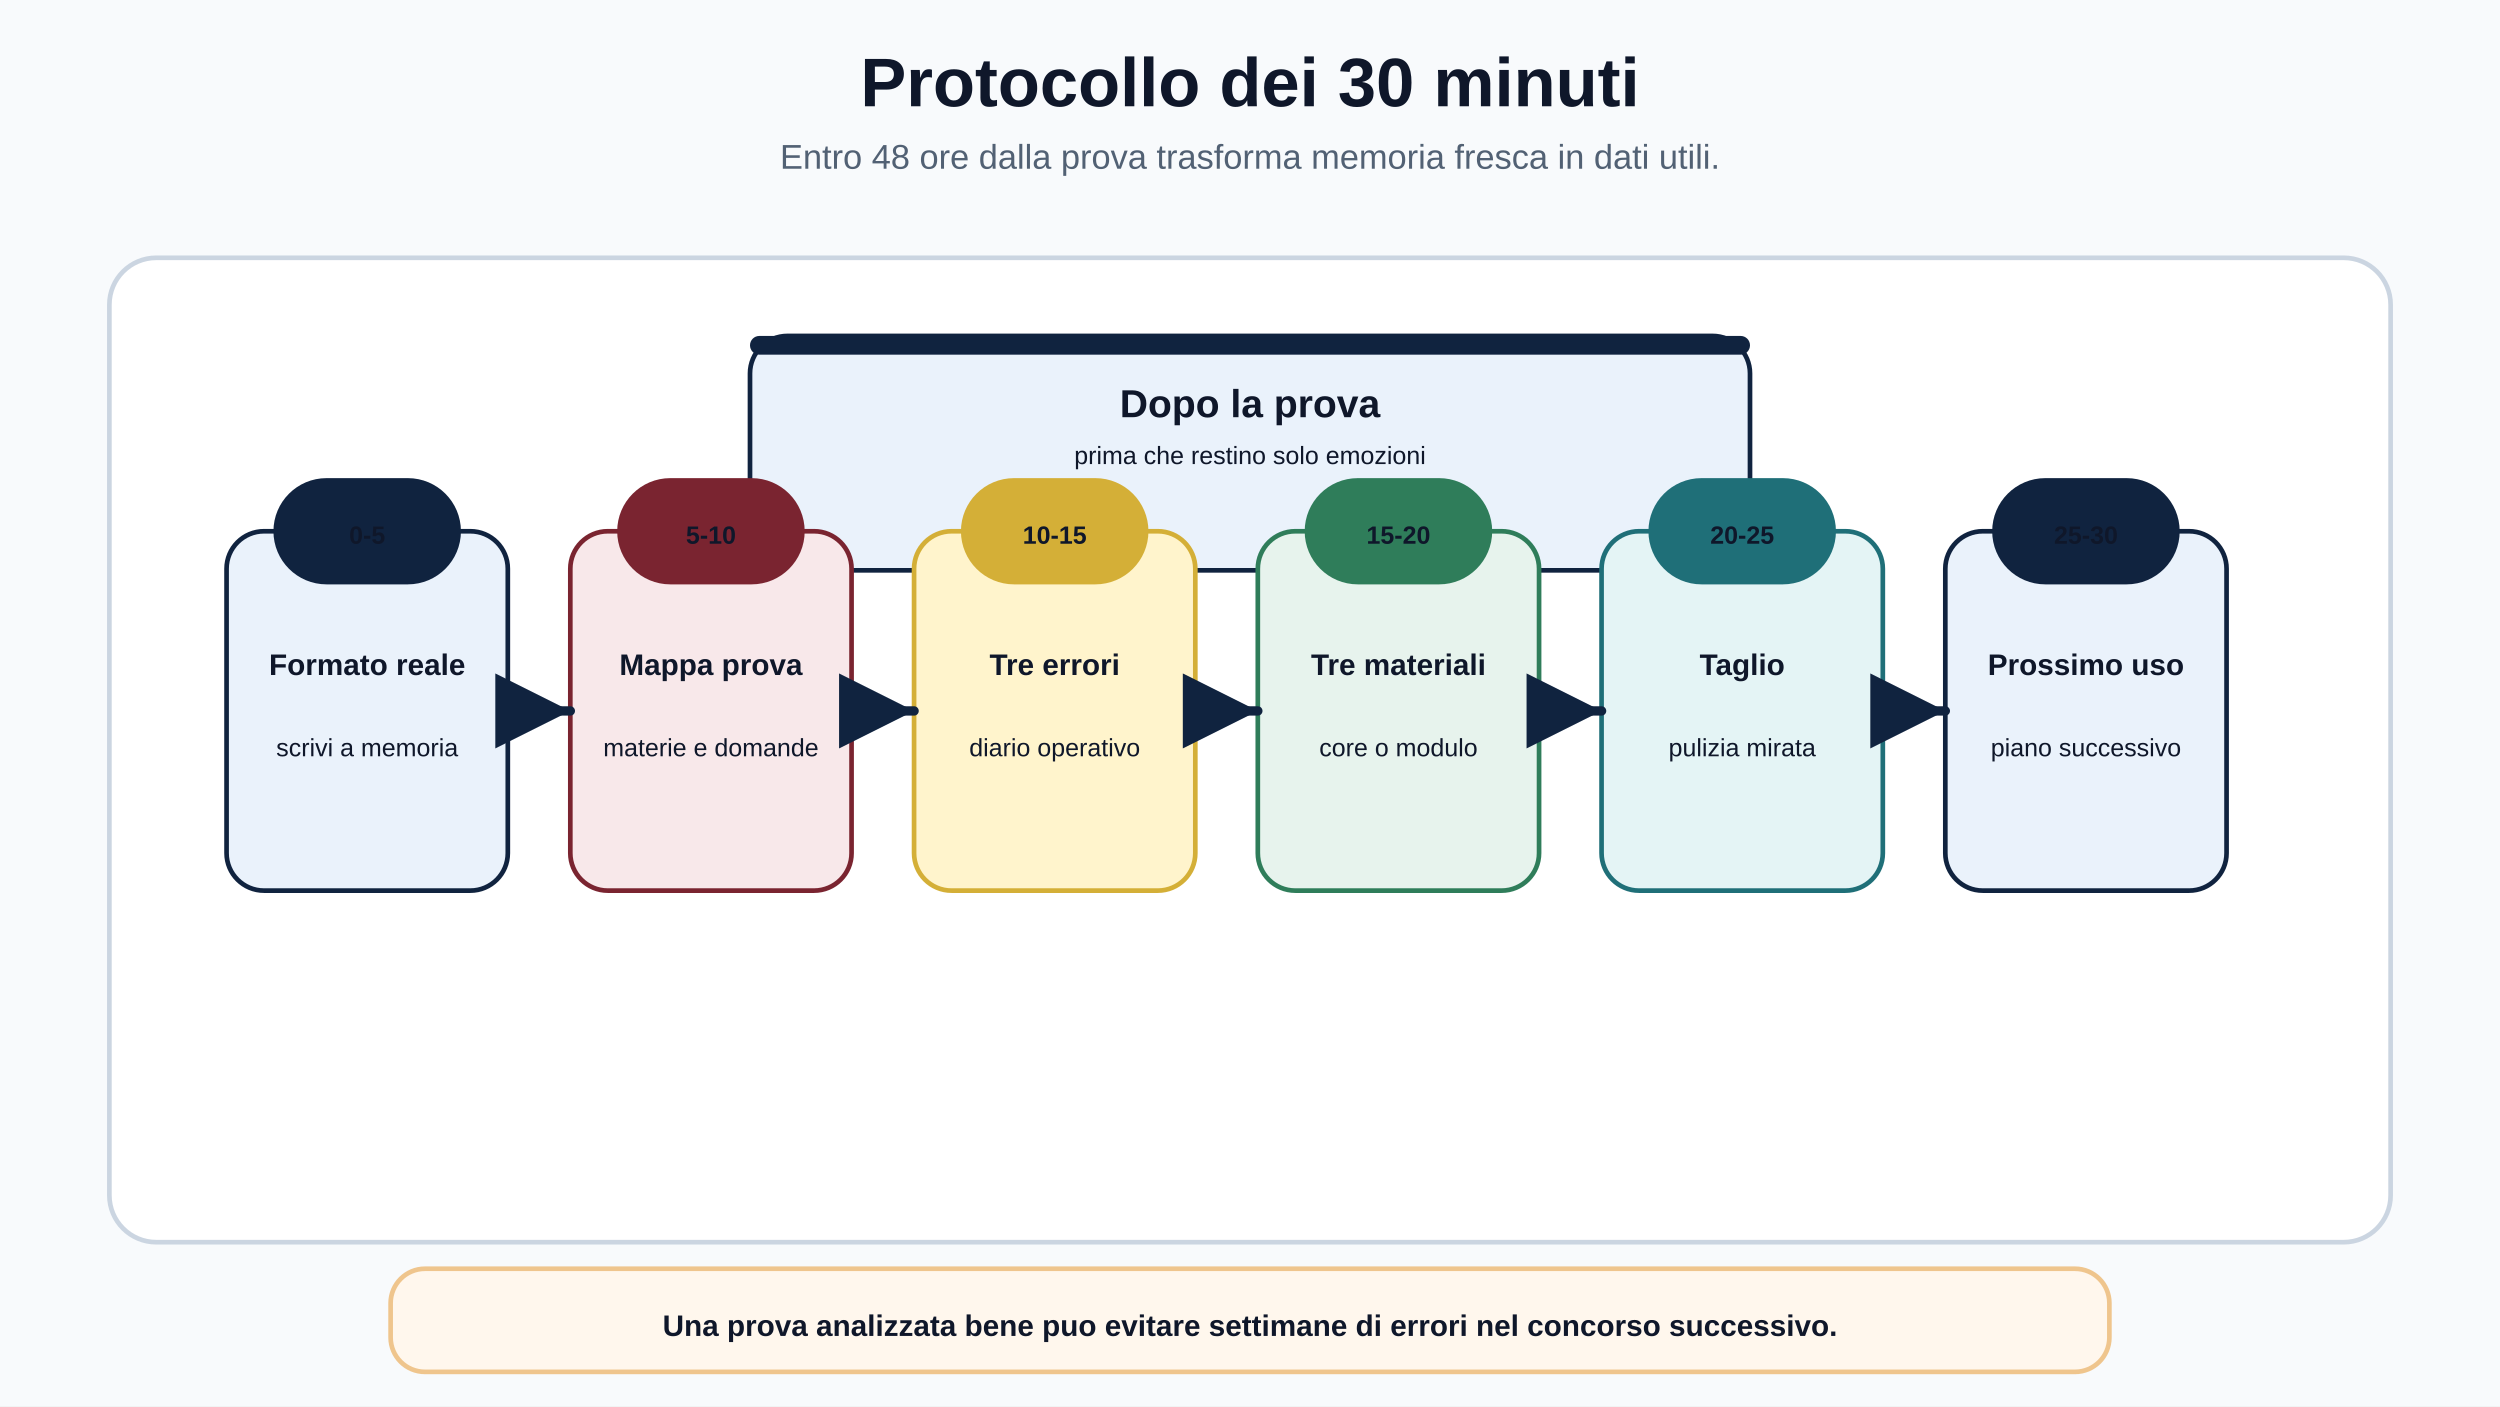
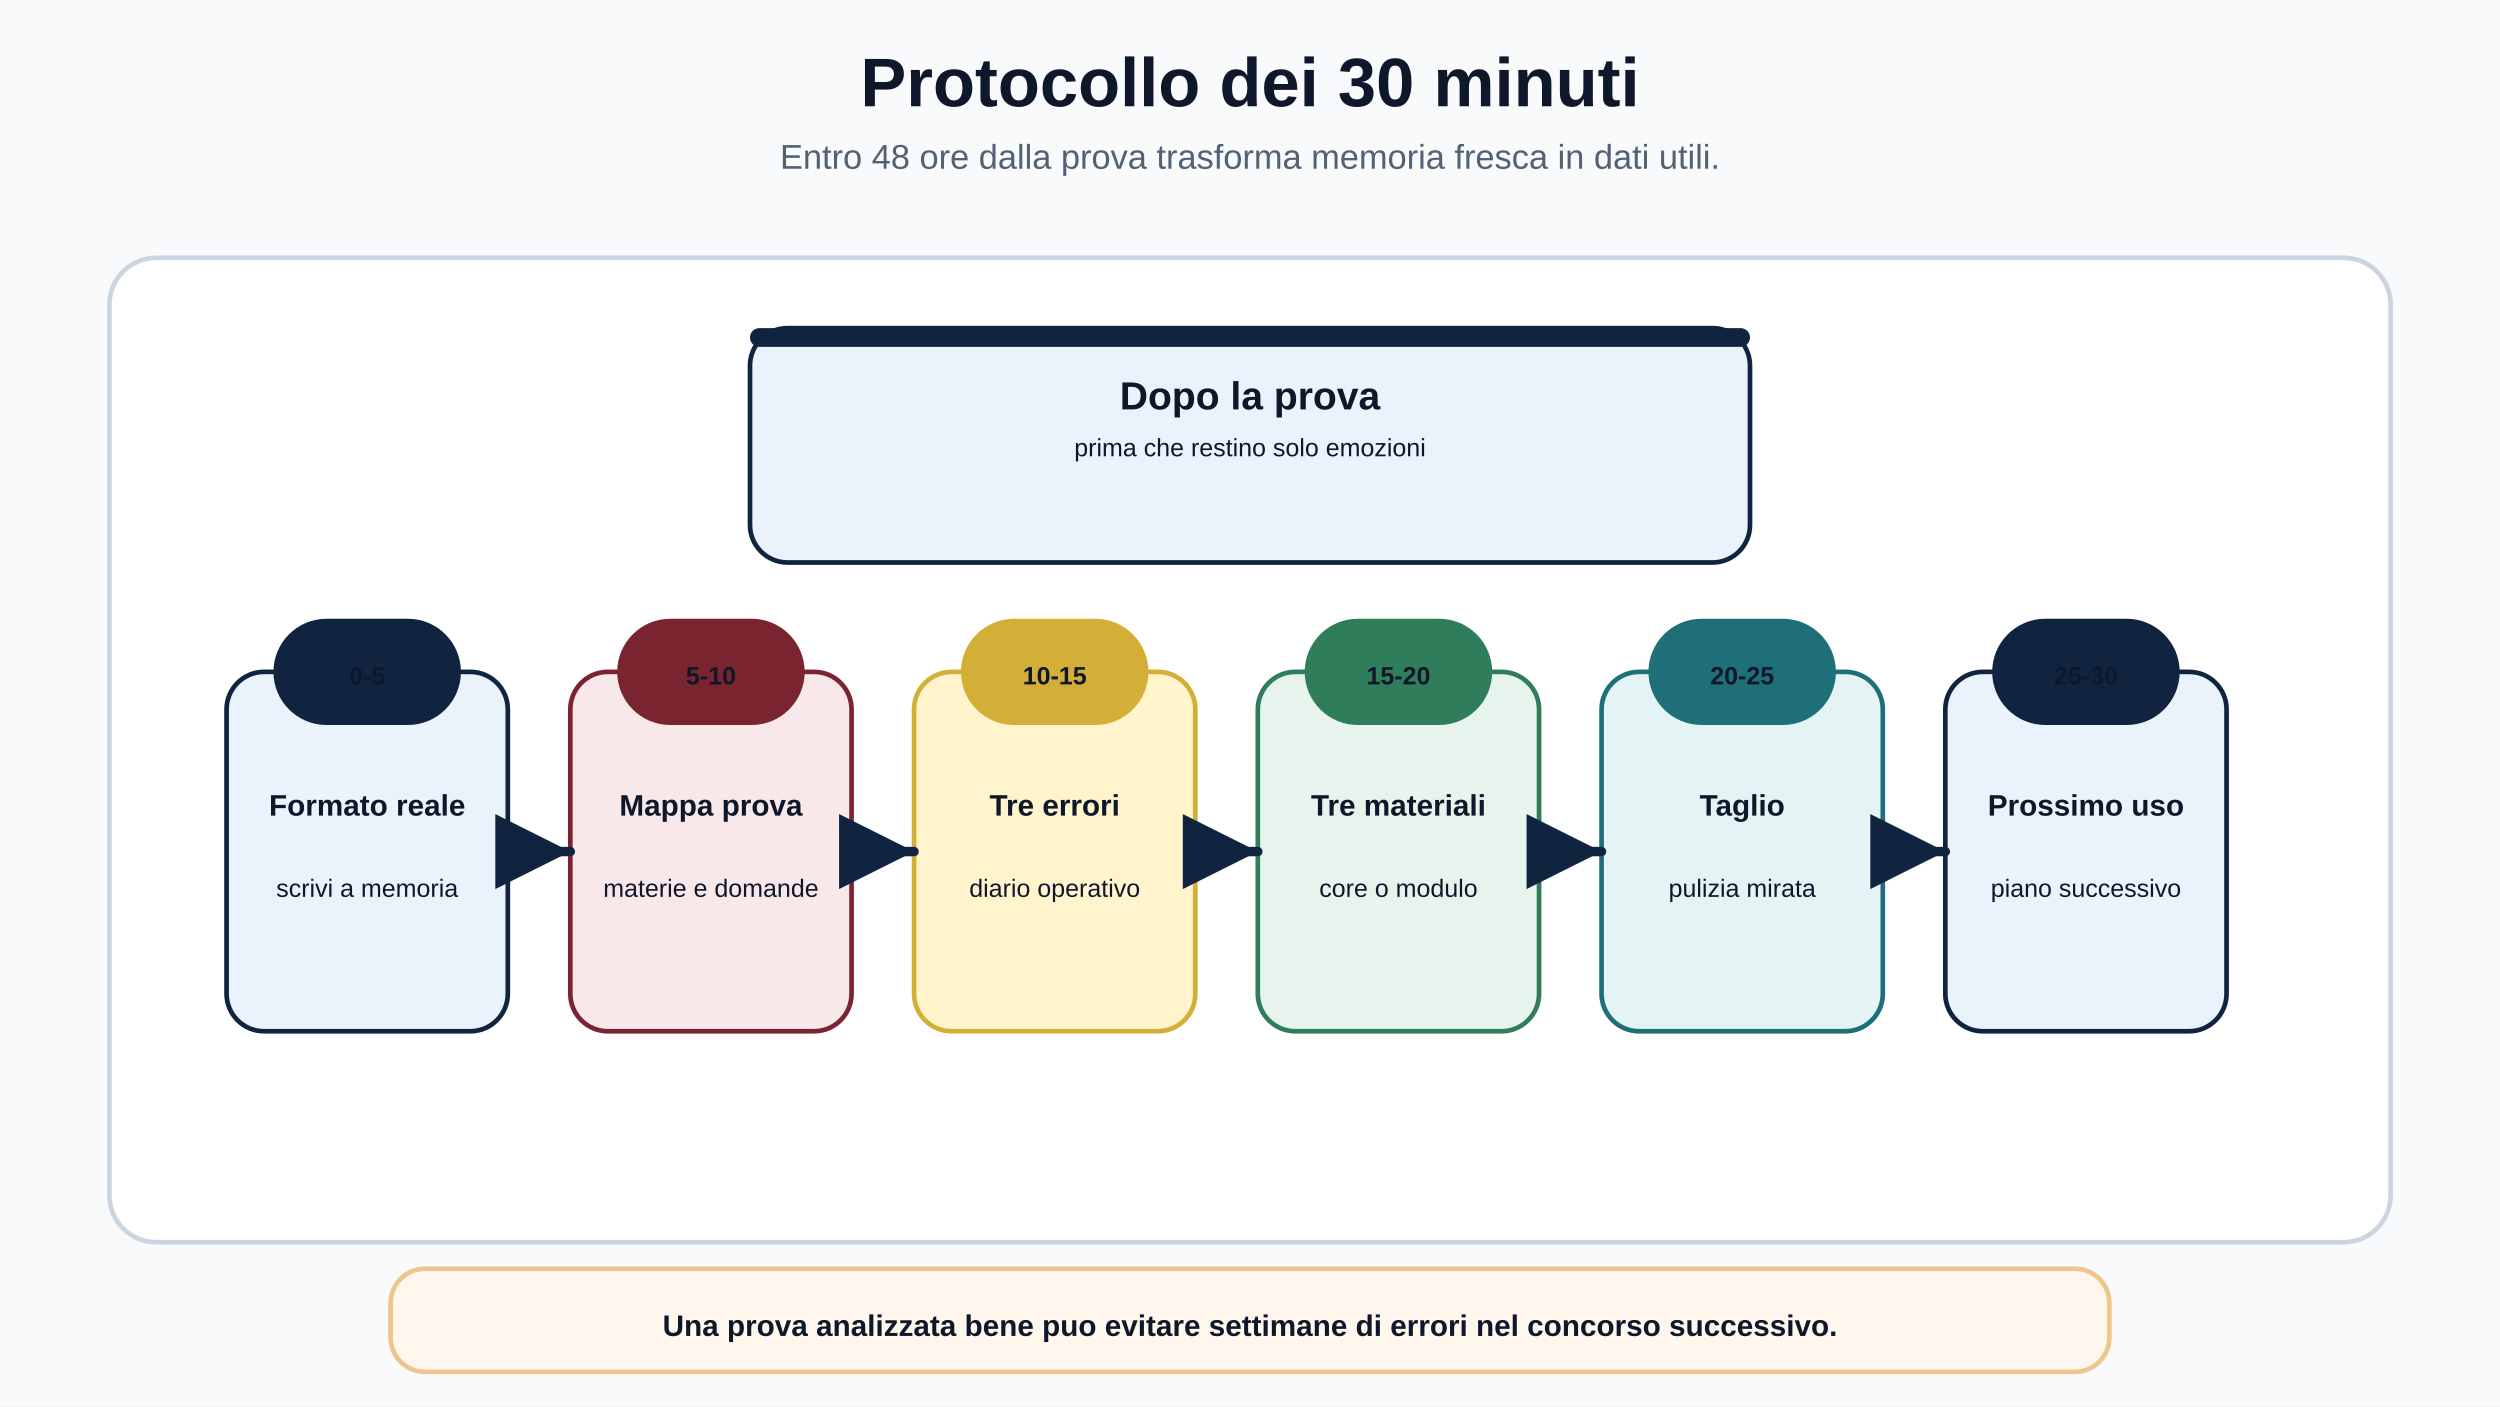
<svg xmlns="http://www.w3.org/2000/svg" width="1600" height="900" viewBox="0 0 1600 900" role="img" aria-labelledby="title desc">
  <style>
    .bg { fill: #F8FAFC; }
    .card { fill: #FFFFFF; stroke: #CBD5E1; stroke-width: 3; }
    .title { font: 800 44px Arial, sans-serif; fill: #0F172A; }
    .subtitle { font: 400 22px Arial, sans-serif; fill: #526174; }
    .label { font: 800 25px Arial, sans-serif; fill: #0F172A; }
    .body { font: 400 19px Arial, sans-serif; fill: #0F172A; }
    .small { font: 400 16px Arial, sans-serif; fill: #0F172A; }
    .strong { font-weight: 800; }
    .muted { fill: #526174; }
    .navy { fill: #10233F; }
    .line { stroke: #10233F; stroke-width: 6; stroke-linecap: round; stroke-linejoin: round; fill: none; }
  </style>
  <defs>
    <marker id="arrow" markerWidth="12" markerHeight="12" refX="10" refY="6" orient="auto" markerUnits="strokeWidth">
      <path d="M2,2 L10,6 L2,10 Z" fill="#10233F" />
    </marker>
  </defs>
  <rect class="bg" width="1600" height="900" />
  <g data-safe-box="80 16 1440 118 0">
    <text class="title" x="800" y="68" text-anchor="middle">Protocollo dei 30 minuti</text>
    <text class="subtitle" x="800" y="108" text-anchor="middle">Entro 48 ore dalla prova trasforma memoria fresca in dati utili.</text>
  </g>
  <rect class="card" x="70" y="165" width="1460" height="630" rx="30" />
-   <g data-safe-box="480 215 640 150 8">
-     <rect x="480" y="215" width="640" height="150" rx="24" fill="#EAF2FB" stroke="#10233F" stroke-width="3" />
-     <rect x="480" y="215" width="640" height="12" rx="6" fill="#10233F" />
-     <text class="label" x="800" y="267" text-anchor="middle">Dopo la prova</text>
-     <text class="small" x="800" y="297" text-anchor="middle">prima che restino solo emozioni</text>
+   <g data-safe-box="480 210 640 150 8">
+     <rect x="480" y="210" width="640" height="150" rx="24" fill="#EAF2FB" stroke="#10233F" stroke-width="3" />
+     <rect x="480" y="210" width="640" height="12" rx="6" fill="#10233F" />
+     <text class="label" x="800" y="262" text-anchor="middle">Dopo la prova</text>
+     <text class="small" x="800" y="292" text-anchor="middle">prima che restino solo emozioni</text>
  </g>
-   <g data-safe-box="127 300 216 270 0">
-     <rect x="145" y="340" width="180" height="230" rx="24" fill="#EAF2FB" stroke="#10233F" stroke-width="3" />
-     <rect x="175" y="306" width="120" height="68" rx="34" fill="#10233F" />
-     <text class="small strong" x="235" y="348" text-anchor="middle" fill="#FFFFFF">0-5</text>
-     <text class="body strong" x="235" y="432" text-anchor="middle" fill="#10233F">Formato reale</text>
-     <text class="small" x="235" y="484" text-anchor="middle">scrivi a memoria</text>
+   <g data-safe-box="127 390 216 270 0">
+     <rect x="145" y="430" width="180" height="230" rx="24" fill="#EAF2FB" stroke="#10233F" stroke-width="3" />
+     <rect x="175" y="396" width="120" height="68" rx="34" fill="#10233F" />
+     <text class="small strong" x="235" y="438" text-anchor="middle" fill="#FFFFFF">0-5</text>
+     <text class="body strong" x="235" y="522" text-anchor="middle" fill="#10233F">Formato reale</text>
+     <text class="small" x="235" y="574" text-anchor="middle">scrivi a memoria</text>
  </g>
-   <g data-safe-box="347 300 216 270 0">
-     <rect x="365" y="340" width="180" height="230" rx="24" fill="#F8E8EA" stroke="#7A2430" stroke-width="3" />
-     <rect x="395" y="306" width="120" height="68" rx="34" fill="#7A2430" />
-     <text class="small strong" x="455" y="348" text-anchor="middle" fill="#FFFFFF">5-10</text>
-     <text class="body strong" x="455" y="432" text-anchor="middle" fill="#7A2430">Mappa prova</text>
-     <text class="small" x="455" y="484" text-anchor="middle">materie e domande</text>
+   <g data-safe-box="347 390 216 270 0">
+     <rect x="365" y="430" width="180" height="230" rx="24" fill="#F8E8EA" stroke="#7A2430" stroke-width="3" />
+     <rect x="395" y="396" width="120" height="68" rx="34" fill="#7A2430" />
+     <text class="small strong" x="455" y="438" text-anchor="middle" fill="#FFFFFF">5-10</text>
+     <text class="body strong" x="455" y="522" text-anchor="middle" fill="#7A2430">Mappa prova</text>
+     <text class="small" x="455" y="574" text-anchor="middle">materie e domande</text>
  </g>
-   <g data-safe-box="567 300 216 270 0">
-     <rect x="585" y="340" width="180" height="230" rx="24" fill="#FFF4CC" stroke="#D4AF37" stroke-width="3" />
-     <rect x="615" y="306" width="120" height="68" rx="34" fill="#D4AF37" />
-     <text class="small strong" x="675" y="348" text-anchor="middle" fill="#FFFFFF">10-15</text>
-     <text class="body strong" x="675" y="432" text-anchor="middle" fill="#D4AF37">Tre errori</text>
-     <text class="small" x="675" y="484" text-anchor="middle">diario operativo</text>
+   <g data-safe-box="567 390 216 270 0">
+     <rect x="585" y="430" width="180" height="230" rx="24" fill="#FFF4CC" stroke="#D4AF37" stroke-width="3" />
+     <rect x="615" y="396" width="120" height="68" rx="34" fill="#D4AF37" />
+     <text class="small strong" x="675" y="438" text-anchor="middle" fill="#FFFFFF">10-15</text>
+     <text class="body strong" x="675" y="522" text-anchor="middle" fill="#D4AF37">Tre errori</text>
+     <text class="small" x="675" y="574" text-anchor="middle">diario operativo</text>
  </g>
-   <g data-safe-box="787 300 216 270 0">
-     <rect x="805" y="340" width="180" height="230" rx="24" fill="#E7F3ED" stroke="#2F7D5A" stroke-width="3" />
-     <rect x="835" y="306" width="120" height="68" rx="34" fill="#2F7D5A" />
-     <text class="small strong" x="895" y="348" text-anchor="middle" fill="#FFFFFF">15-20</text>
-     <text class="body strong" x="895" y="432" text-anchor="middle" fill="#2F7D5A">Tre materiali</text>
-     <text class="small" x="895" y="484" text-anchor="middle">core o modulo</text>
+   <g data-safe-box="787 390 216 270 0">
+     <rect x="805" y="430" width="180" height="230" rx="24" fill="#E7F3ED" stroke="#2F7D5A" stroke-width="3" />
+     <rect x="835" y="396" width="120" height="68" rx="34" fill="#2F7D5A" />
+     <text class="small strong" x="895" y="438" text-anchor="middle" fill="#FFFFFF">15-20</text>
+     <text class="body strong" x="895" y="522" text-anchor="middle" fill="#2F7D5A">Tre materiali</text>
+     <text class="small" x="895" y="574" text-anchor="middle">core o modulo</text>
  </g>
-   <g data-safe-box="1007 300 216 270 0">
-     <rect x="1025" y="340" width="180" height="230" rx="24" fill="#E4F4F5" stroke="#1F6F78" stroke-width="3" />
-     <rect x="1055" y="306" width="120" height="68" rx="34" fill="#1F6F78" />
-     <text class="small strong" x="1115" y="348" text-anchor="middle" fill="#FFFFFF">20-25</text>
-     <text class="body strong" x="1115" y="432" text-anchor="middle" fill="#1F6F78">Taglio</text>
-     <text class="small" x="1115" y="484" text-anchor="middle">pulizia mirata</text>
+   <g data-safe-box="1007 390 216 270 0">
+     <rect x="1025" y="430" width="180" height="230" rx="24" fill="#E4F4F5" stroke="#1F6F78" stroke-width="3" />
+     <rect x="1055" y="396" width="120" height="68" rx="34" fill="#1F6F78" />
+     <text class="small strong" x="1115" y="438" text-anchor="middle" fill="#FFFFFF">20-25</text>
+     <text class="body strong" x="1115" y="522" text-anchor="middle" fill="#1F6F78">Taglio</text>
+     <text class="small" x="1115" y="574" text-anchor="middle">pulizia mirata</text>
  </g>
-   <g data-safe-box="1227 300 216 270 0">
-     <rect x="1245" y="340" width="180" height="230" rx="24" fill="#EAF2FB" stroke="#10233F" stroke-width="3" />
-     <rect x="1275" y="306" width="120" height="68" rx="34" fill="#10233F" />
-     <text class="small strong" x="1335" y="348" text-anchor="middle" fill="#FFFFFF">25-30</text>
-     <text class="body strong" x="1335" y="432" text-anchor="middle" fill="#10233F">Prossimo uso</text>
-     <text class="small" x="1335" y="484" text-anchor="middle">piano successivo</text>
+   <g data-safe-box="1227 390 216 270 0">
+     <rect x="1245" y="430" width="180" height="230" rx="24" fill="#EAF2FB" stroke="#10233F" stroke-width="3" />
+     <rect x="1275" y="396" width="120" height="68" rx="34" fill="#10233F" />
+     <text class="small strong" x="1335" y="438" text-anchor="middle" fill="#FFFFFF">25-30</text>
+     <text class="body strong" x="1335" y="522" text-anchor="middle" fill="#10233F">Prossimo uso</text>
+     <text class="small" x="1335" y="574" text-anchor="middle">piano successivo</text>
  </g>
-   <path class="line" marker-end="url(#arrow)" d="M330 455 L365 455" />
-   <path class="line" marker-end="url(#arrow)" d="M550 455 L585 455" />
-   <path class="line" marker-end="url(#arrow)" d="M770 455 L805 455" />
-   <path class="line" marker-end="url(#arrow)" d="M990 455 L1025 455" />
-   <path class="line" marker-end="url(#arrow)" d="M1210 455 L1245 455" />
+   <path class="line" marker-end="url(#arrow)" d="M330 545 L365 545" />
+   <path class="line" marker-end="url(#arrow)" d="M550 545 L585 545" />
+   <path class="line" marker-end="url(#arrow)" d="M770 545 L805 545" />
+   <path class="line" marker-end="url(#arrow)" d="M990 545 L1025 545" />
+   <path class="line" marker-end="url(#arrow)" d="M1210 545 L1245 545" />
  <g data-safe-box="250 812 1100 66 12">
    <rect x="250" y="812" width="1100" height="66" rx="22" fill="#FFF7ED" stroke="#EFC58D" stroke-width="3" />
    <text class="body strong" x="800" y="855" text-anchor="middle">Una prova analizzata bene puo evitare settimane di errori nel concorso successivo.</text>
  </g>
</svg>
